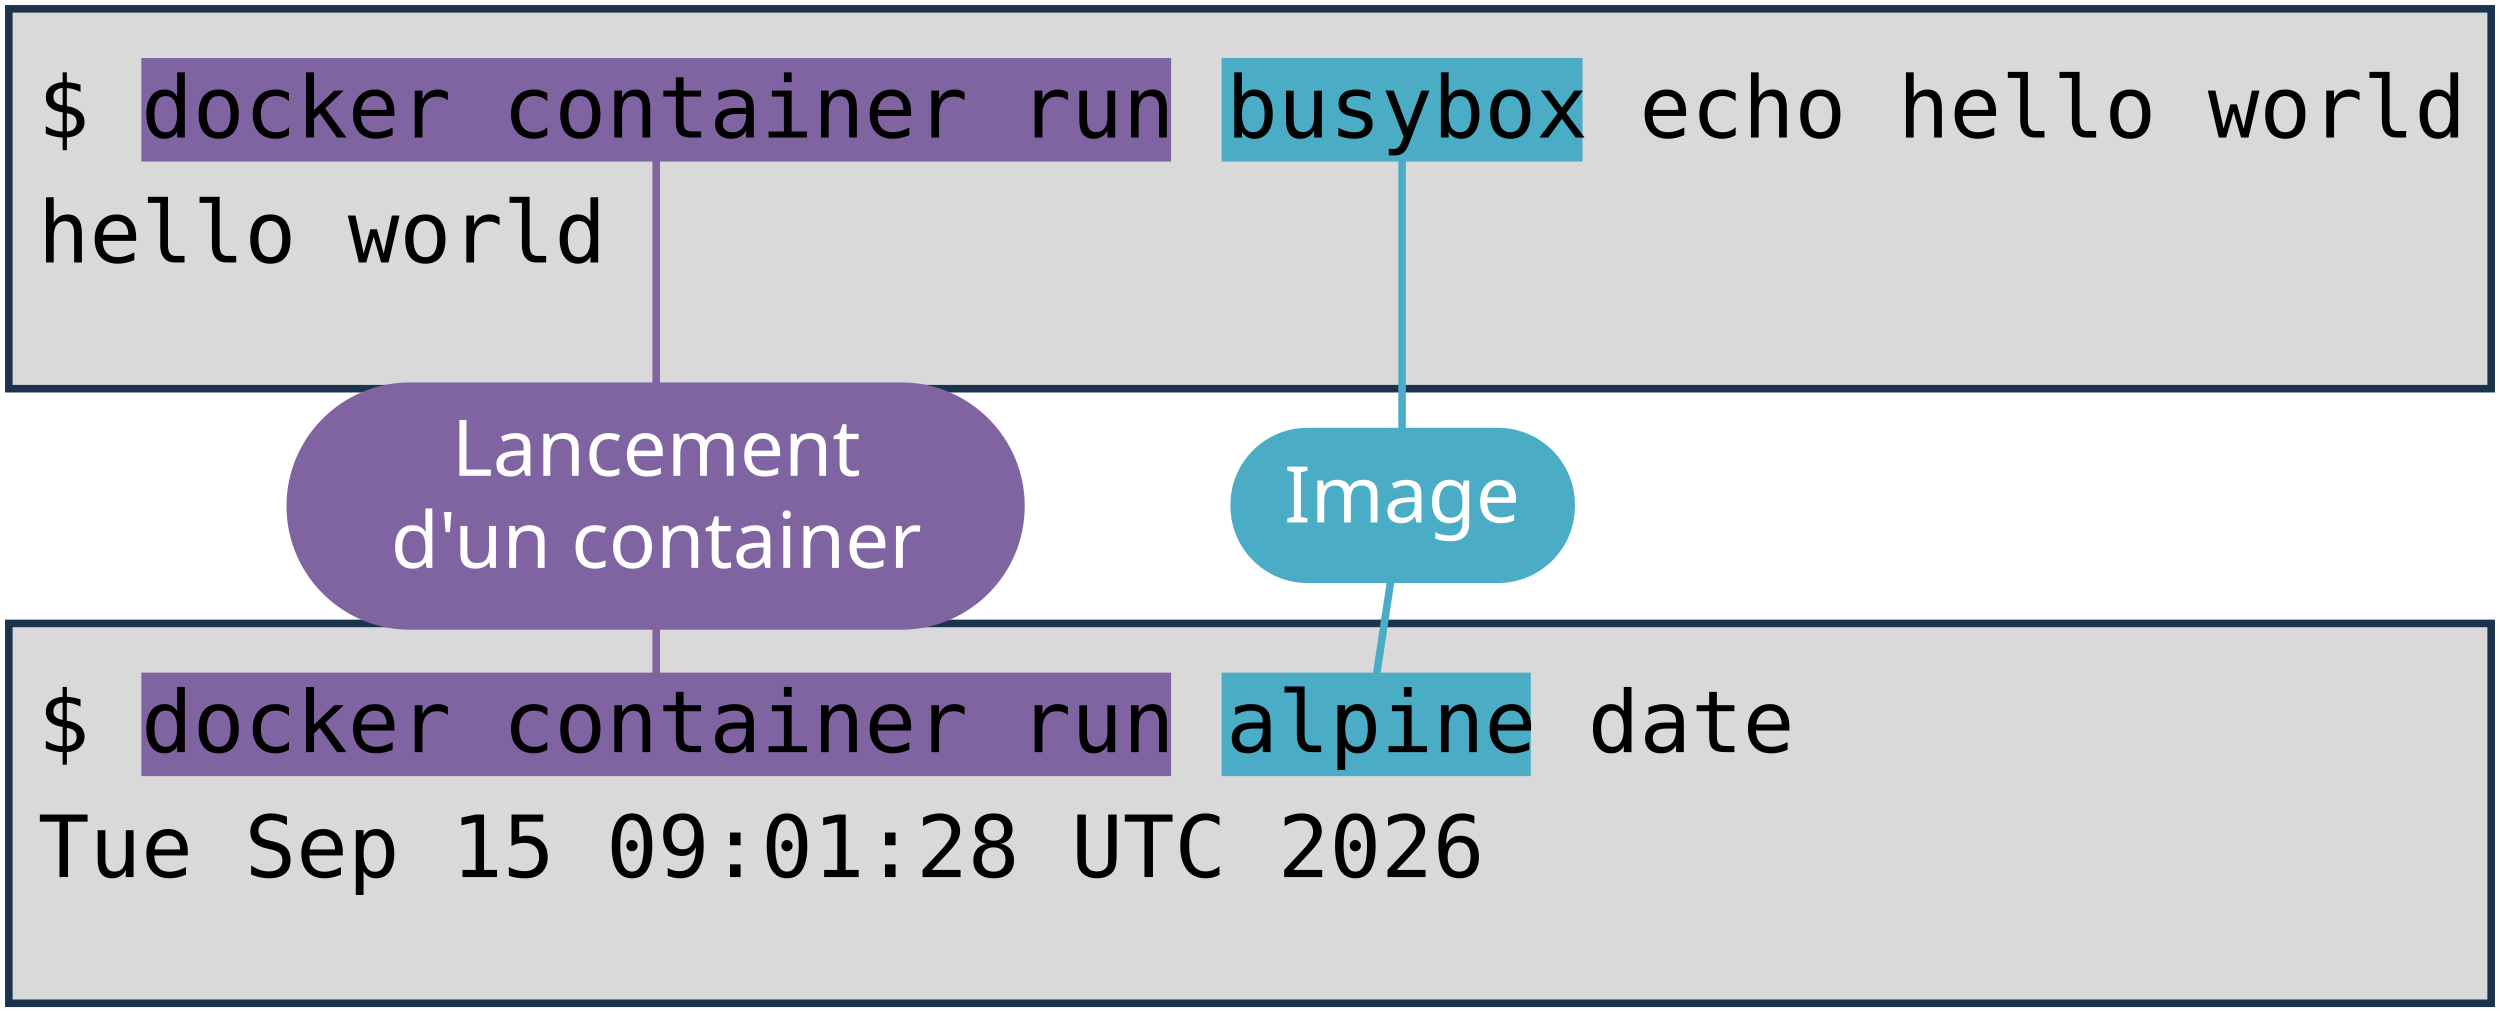
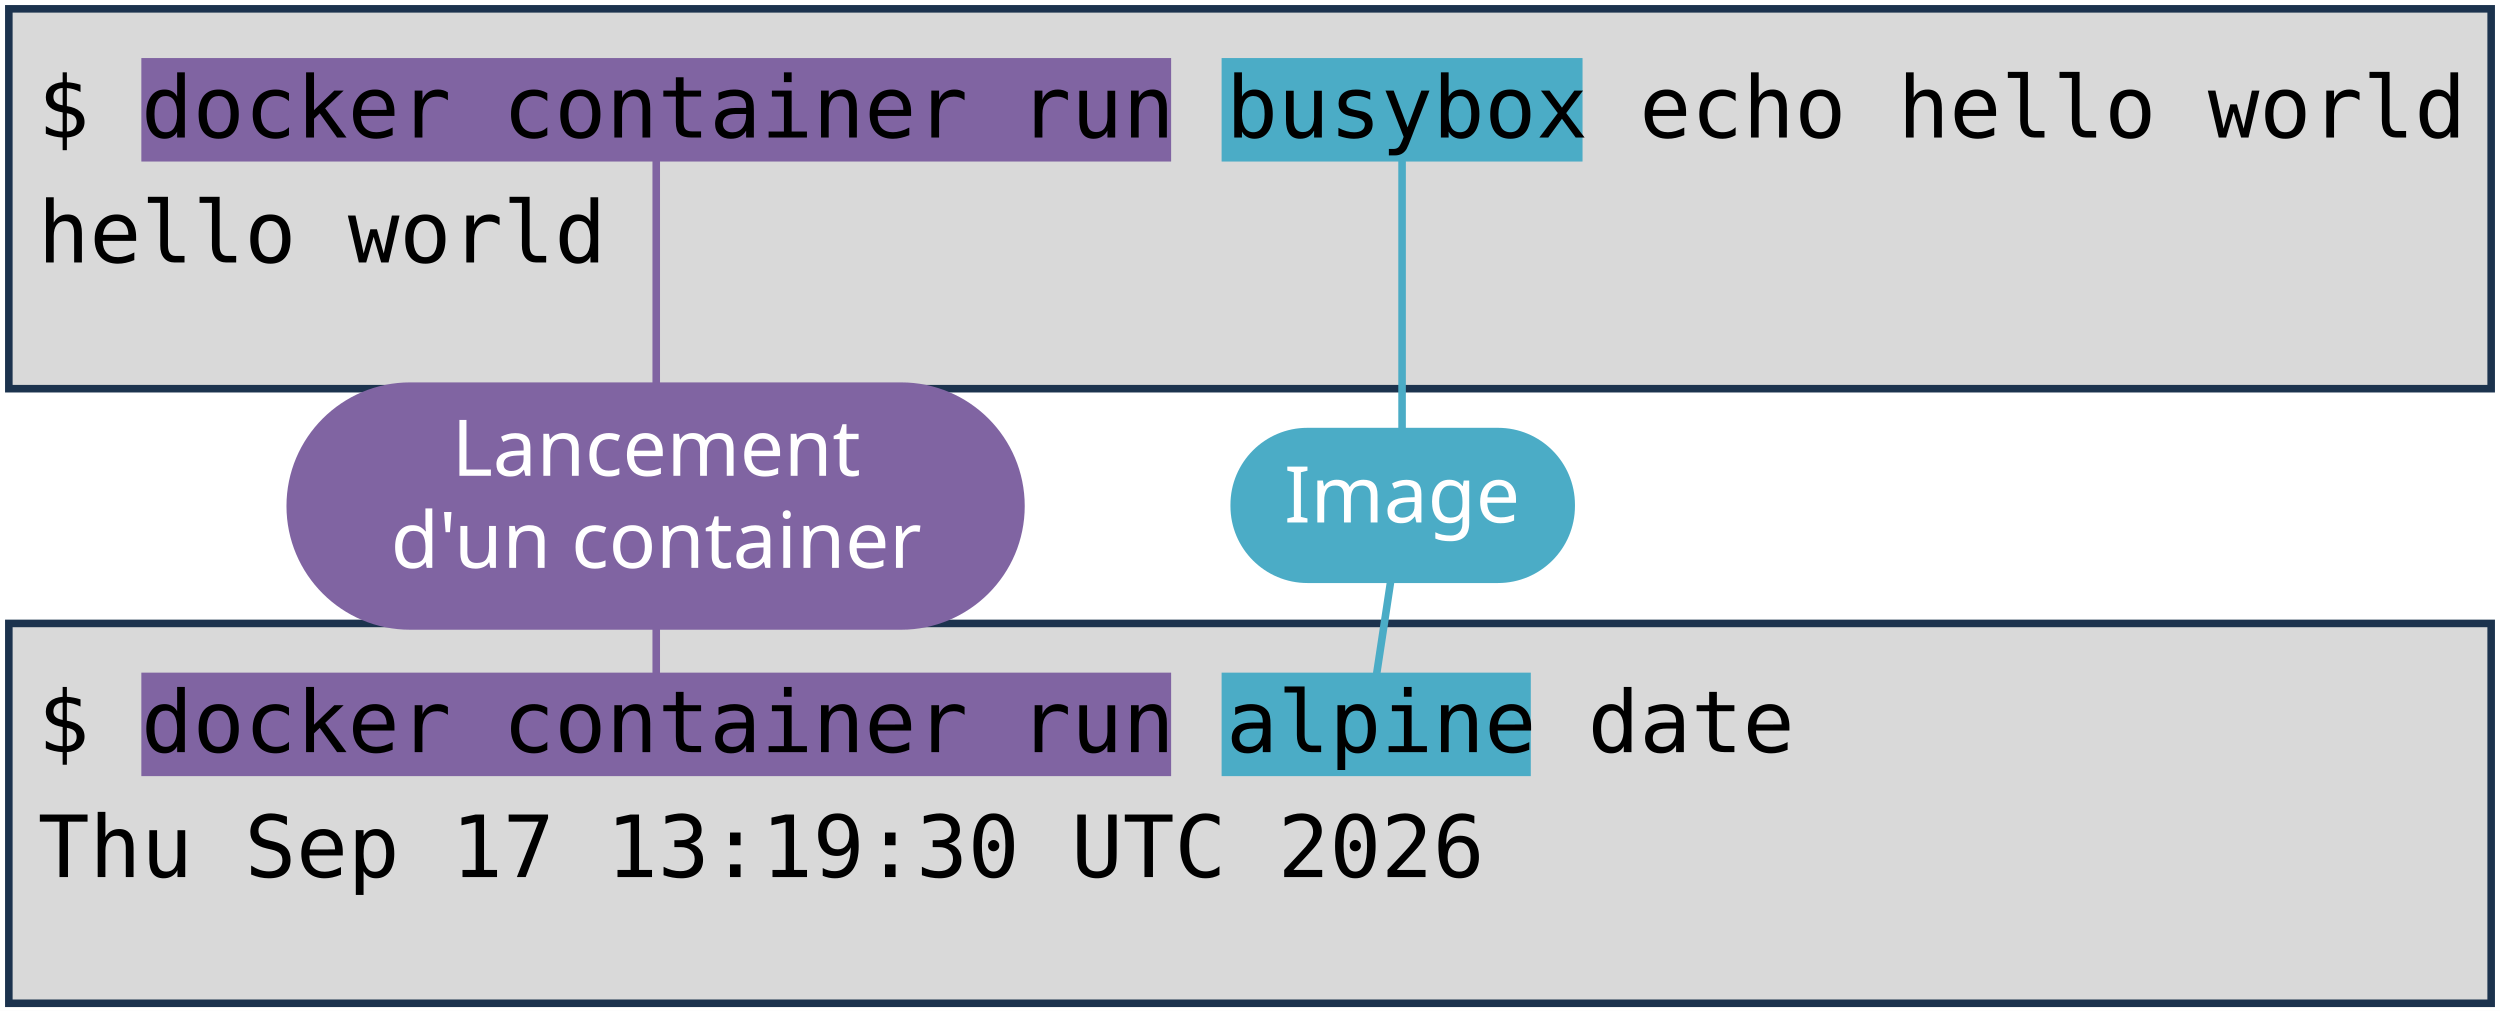
<svg xmlns="http://www.w3.org/2000/svg" viewBox="0 0 1981 801" width="1981" height="801" role="img" aria-label="Deux terminaux : docker container run busybox echo hello world, et docker container run alpine date. Annotations : lancement d'un container, image, commande lancée.">
  <style>
    .code { font-family: "DejaVu Sans Mono", Menlo, Consolas, monospace; font-size: 68px; fill: #000000; }
    .pill { font-family: "Trebuchet MS", "Century Gothic", Verdana, sans-serif; font-size: 62px; text-anchor: middle; }
  </style>
  <rect width="1981" height="801" fill="#FFFFFF" />
  <rect x="7" y="7" width="1967" height="301" fill="#D9D9D9" stroke="#1C334E" stroke-width="6" />
  <rect x="7" y="494" width="1967" height="301" fill="#D9D9D9" stroke="#1C334E" stroke-width="6" />
  <rect x="112" y="46" width="816" height="82" fill="#8064A2" />
  <rect x="112" y="533" width="816" height="82" fill="#8064A2" />
  <rect x="968" y="46" width="286" height="82" fill="#4BACC6" />
  <rect x="968" y="533" width="245" height="82" fill="#4BACC6" />
  <text x="30" y="109" class="code" xml:space="preserve">$ docker container run busybox echo hello world</text>
  <text x="30" y="208" class="code" xml:space="preserve">hello world</text>
  <text x="30" y="596" class="code" xml:space="preserve">$ docker container run alpine date</text>
-   <text x="30" y="695" class="code" xml:space="preserve">Tue Sep 15 09:01:28 UTC 2026</text>
+   <text x="30" y="695" class="code" xml:space="preserve">Thu Sep 17 13:19:30 UTC 2026</text>
  <path d="M 520 401 L 520 128" stroke="#8064A2" stroke-width="6" fill="none" stroke-linecap="round" />
  <path d="M 520 401 L 520 533" stroke="#8064A2" stroke-width="6" fill="none" stroke-linecap="round" />
  <rect x="227" y="303" width="585" height="196" rx="98" fill="#8064A2" />
  <text x="520" y="377" class="pill" fill="#FFFFFF">Lancement</text>
  <text x="520" y="450" class="pill" fill="#FFFFFF">d'un container</text>
  <path d="M 1111 401 L 1111 128" stroke="#4BACC6" stroke-width="6" fill="none" stroke-linecap="round" />
  <path d="M 1111 401 L 1091 533" stroke="#4BACC6" stroke-width="6" fill="none" stroke-linecap="round" />
  <rect x="975" y="339" width="273" height="123" rx="61" fill="#4BACC6" />
  <text x="1111" y="414" class="pill" fill="#FFFFFF">Image</text>
</svg>
